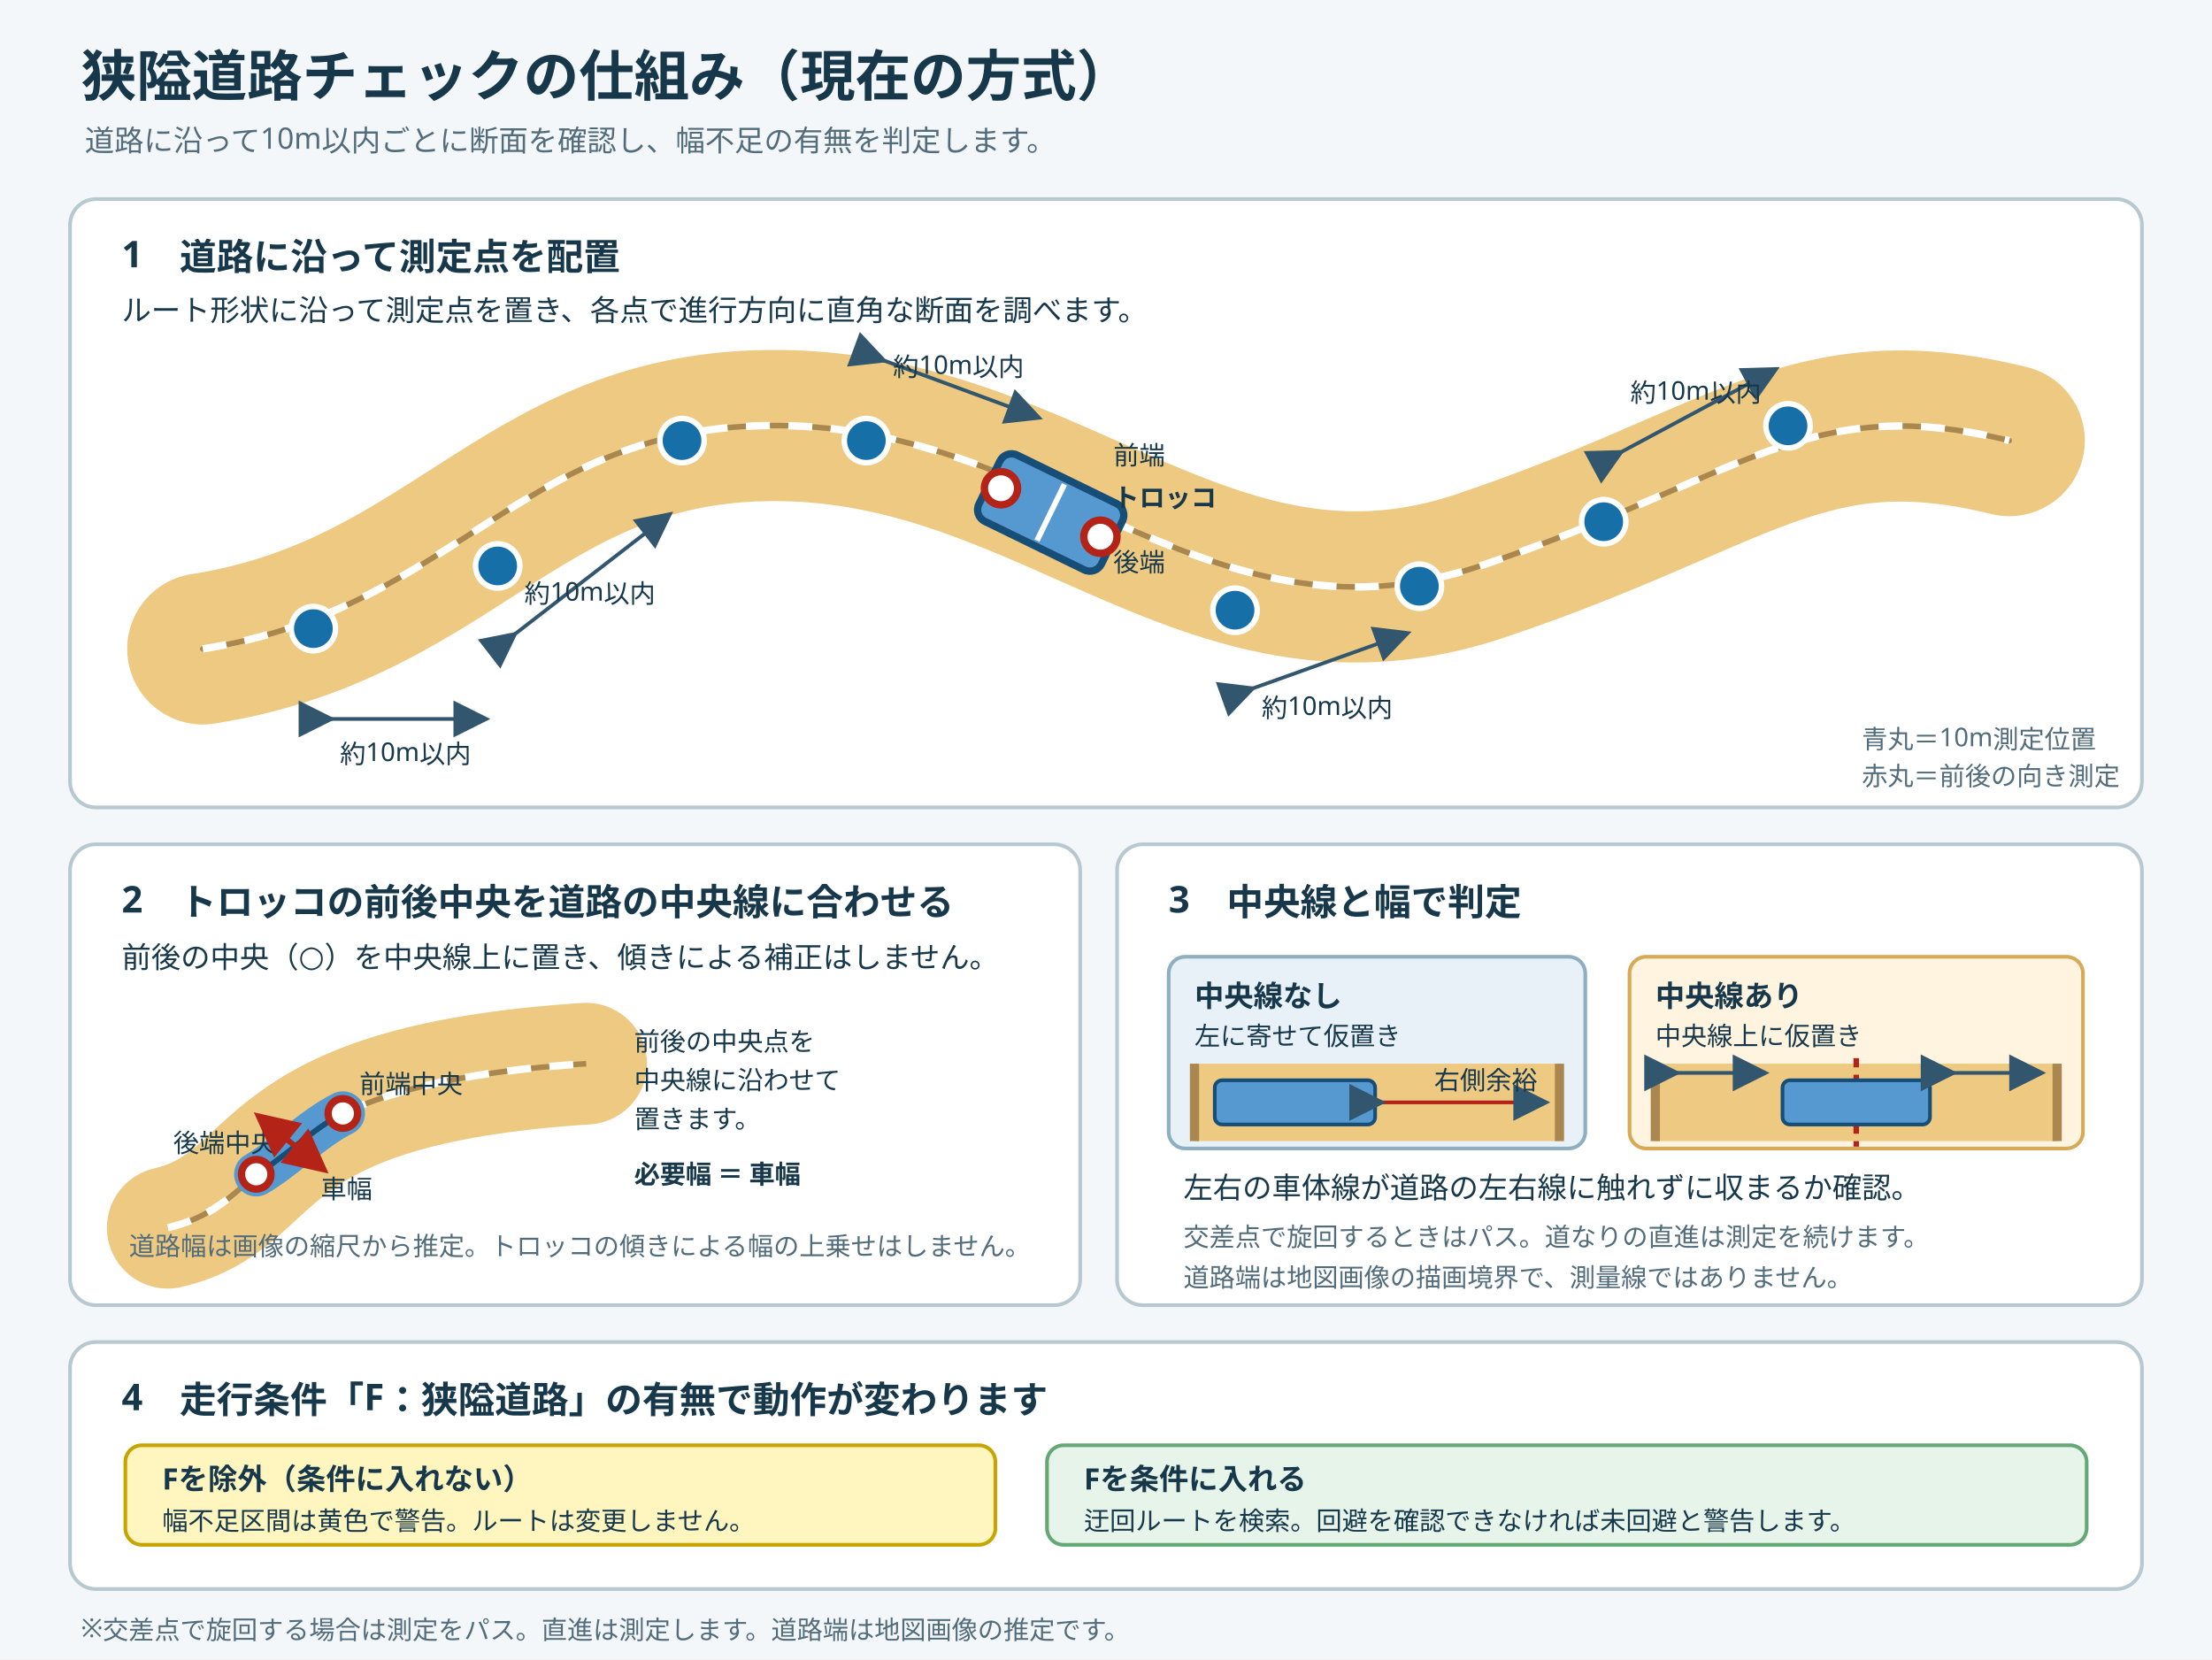
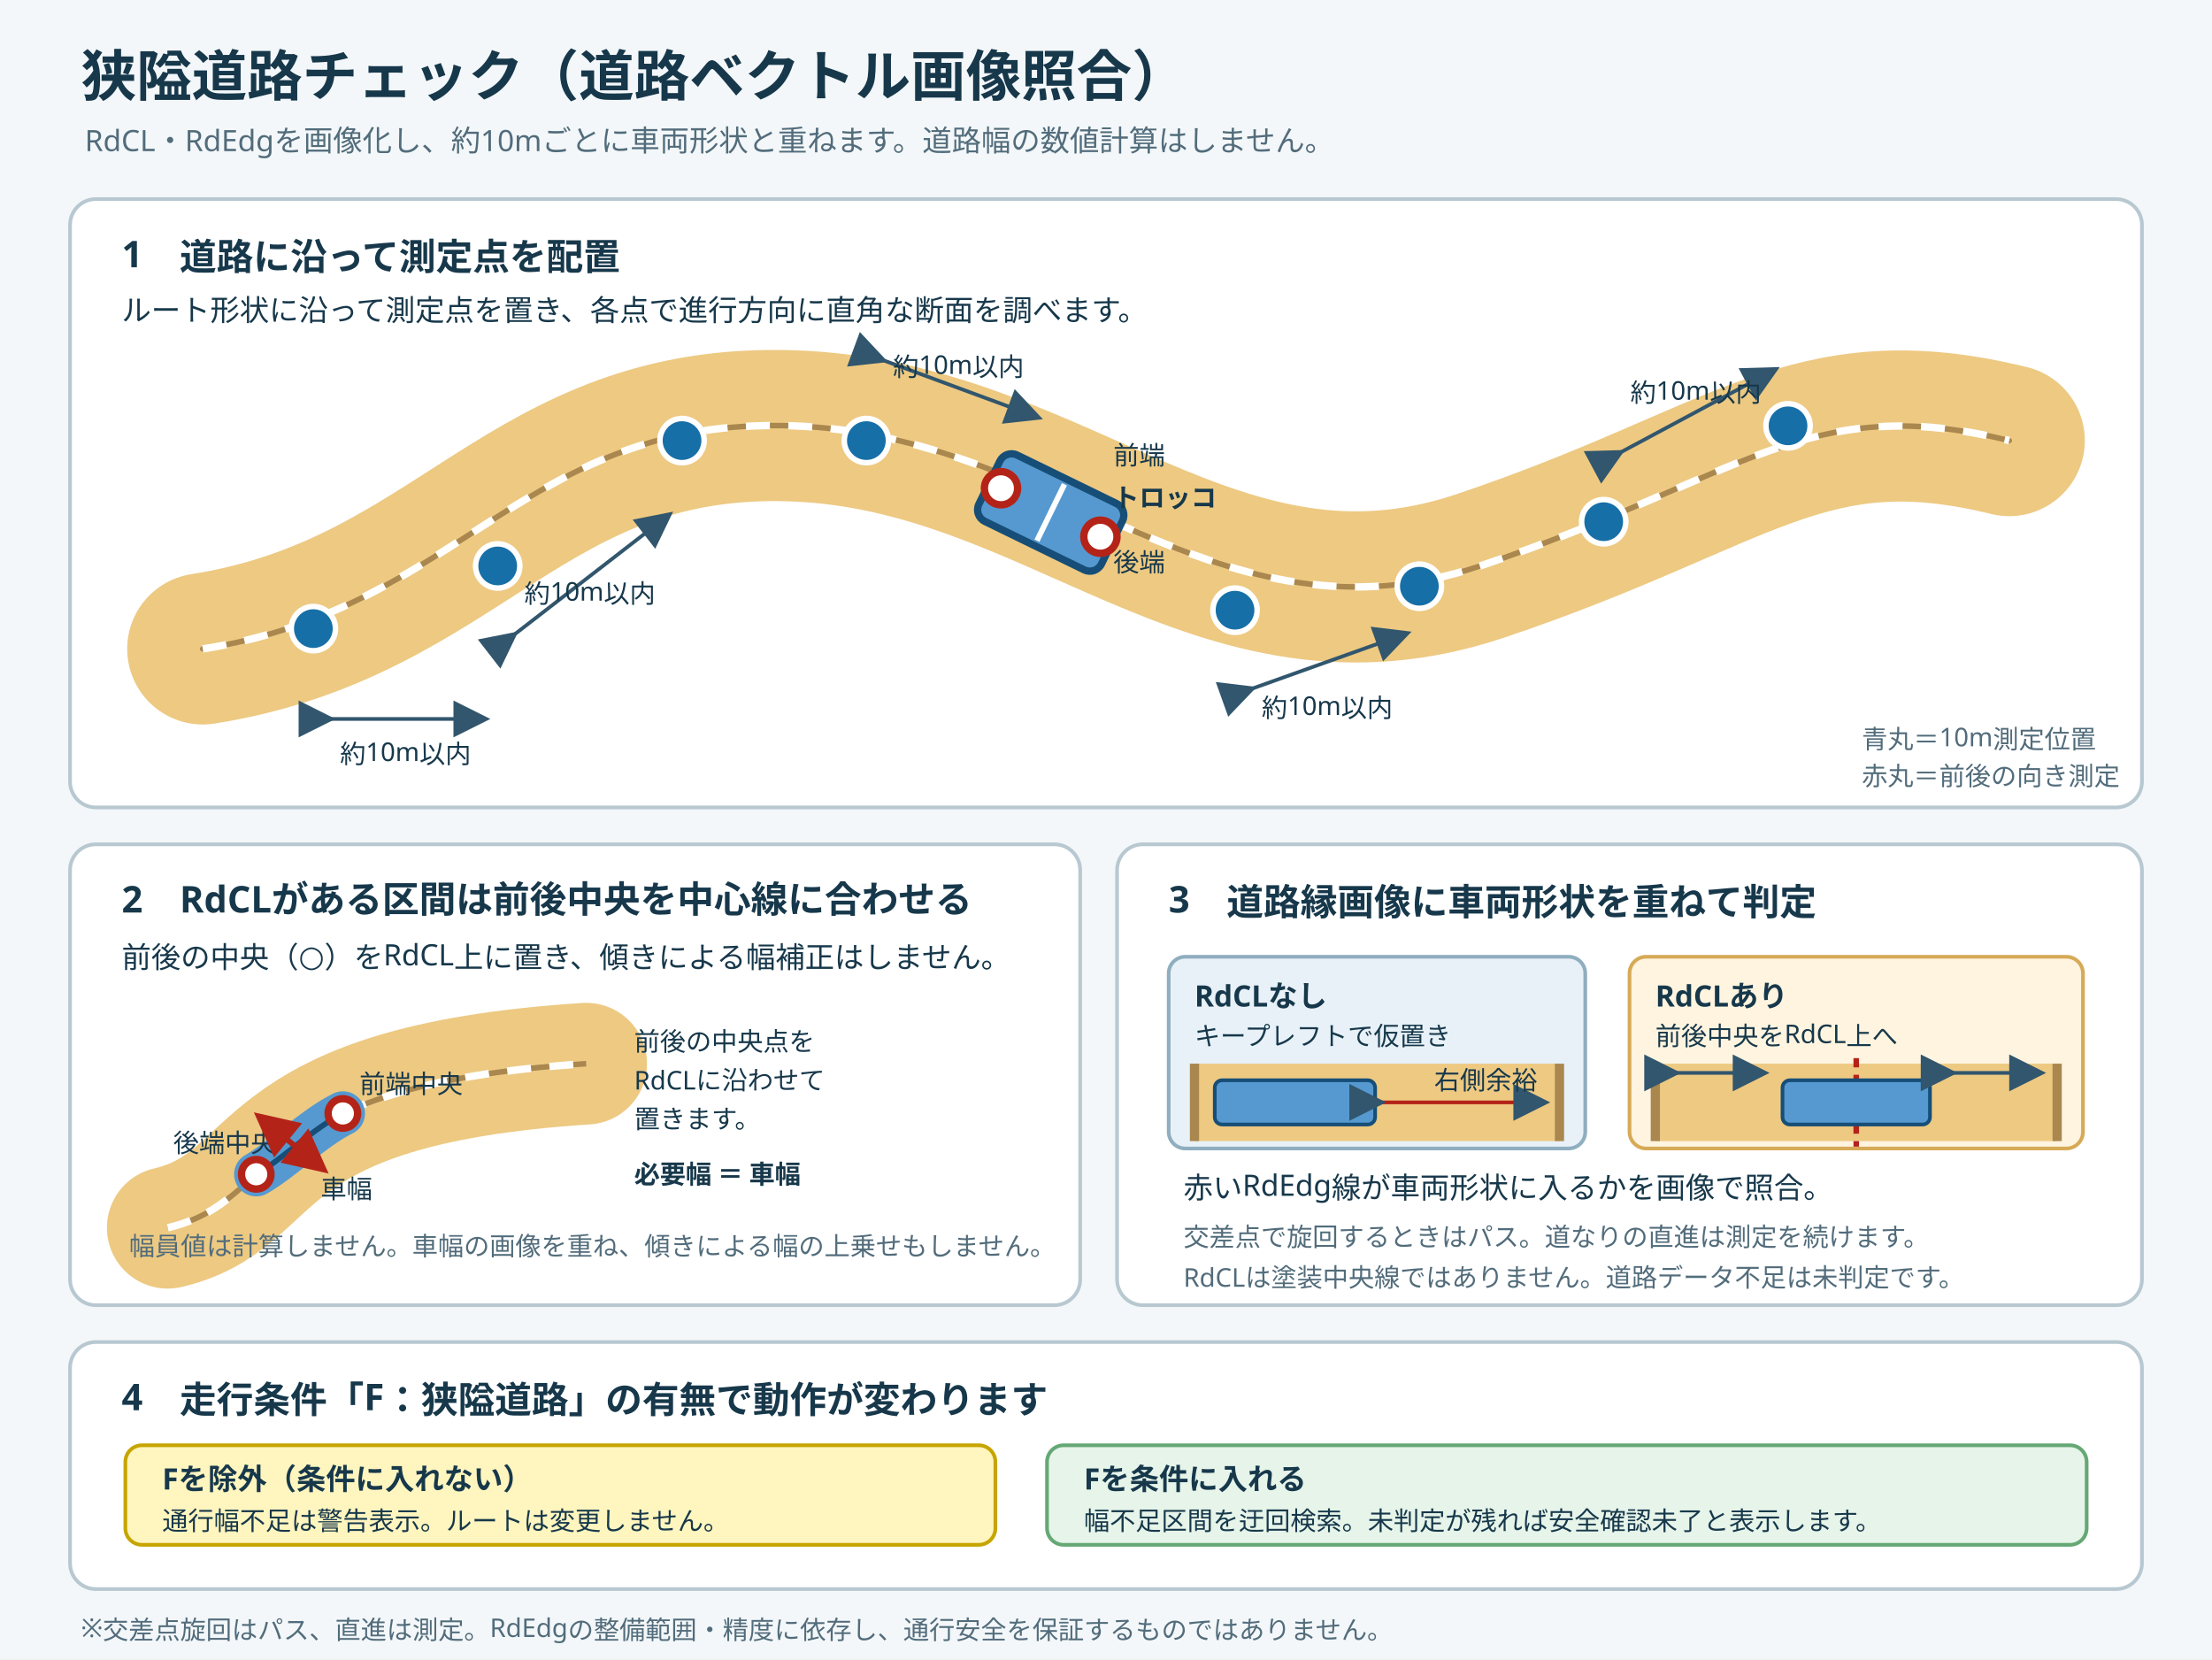
<svg xmlns="http://www.w3.org/2000/svg" width="1200" height="900" viewBox="0 0 1200 900" style="max-width:100%;height:auto" role="img" aria-labelledby="title desc">
  <defs>
    <marker id="arrow" markerWidth="10" markerHeight="10" refX="8" refY="5" orient="auto">
      <path d="M0,0 L10,5 L0,10 Z" fill="#31566d" />
    </marker>
    <marker id="dim" markerWidth="8" markerHeight="8" refX="4" refY="4" orient="auto-start-reverse">
      <path d="M0,0 L8,4 L0,8 Z" fill="#b42318" />
    </marker>
    <style>
      text{font-family:"Meiryo","Yu Gothic",sans-serif;fill:#17384b}
      .title{font-size:30px;font-weight:700}
      .head{font-size:20px;font-weight:700}
      .body{font-size:16px}
      .small{font-size:14px}
      .muted{fill:#526c7b}
      .panel{fill:#fff;stroke:#b8c8d1;stroke-width:2}
      .road{fill:none;stroke:#edc982;stroke-width:82;stroke-linecap:round;stroke-linejoin:round}
      .edge{fill:none;stroke:#a9874e;stroke-width:3;stroke-linecap:round;stroke-linejoin:round}
      .center{fill:none;stroke:#fff;stroke-width:4;stroke-dasharray:13 10}
      .measure{stroke:#b42318;stroke-width:3;marker-start:url(#dim);marker-end:url(#dim)}
    </style>
  </defs>
  <rect width="1200" height="900" fill="#f3f7f9" />
-   <text x="44" y="52" class="title">狭隘道路チェックの仕組み（現在の方式）</text>
-   <text x="46" y="82" class="body muted">道路に沿って10m以内ごとに断面を確認し、幅不足の有無を判定します。</text>
+   <text x="44" y="52" class="title">狭隘道路チェック（道路ベクトル画像照合）</text>
+   <text x="46" y="82" class="body muted">RdCL・RdEdgを画像化し、約10mごとに車両形状と重ねます。道路幅の数値計算はしません。</text>
  <rect x="38" y="108" width="1124" height="330" rx="14" class="panel" />
  <text x="66" y="145" class="head">1　道路に沿って測定点を配置</text>
  <text x="66" y="174" class="body">ルート形状に沿って測定点を置き、各点で進行方向に直角な断面を調べます。</text>
  <path d="M110 352 C250 330 285 226 430 231 S660 355 803 307 S980 212 1090 239" class="road" />
  <path d="M110 352 C250 330 285 226 430 231 S660 355 803 307 S980 212 1090 239" class="edge" />
  <path d="M110 352 C250 330 285 226 430 231 S660 355 803 307 S980 212 1090 239" class="center" />
  <g fill="#176fa7" stroke="#fff" stroke-width="3">
    <circle cx="170" cy="341" r="12" />
    <circle cx="270" cy="307" r="12" />
    <circle cx="370" cy="239" r="12" />
    <circle cx="470" cy="239" r="12" />
    <circle cx="570" cy="278" r="12" />
    <circle cx="670" cy="331" r="12" />
    <circle cx="770" cy="318" r="12" />
    <circle cx="870" cy="283" r="12" />
    <circle cx="970" cy="231" r="12" />
  </g>
  <g transform="rotate(-64 570 278)">
    <rect x="550" y="241" width="40" height="74" rx="7" fill="#5599d0" stroke="#174e78" stroke-width="4" />
    <line x1="553" y1="278" x2="587" y2="278" stroke="#fff" stroke-width="3" />
    <circle cx="570" cy="248" r="9" fill="#fff" stroke="#b42318" stroke-width="4" />
    <circle cx="570" cy="308" r="9" fill="#fff" stroke="#b42318" stroke-width="4" />
  </g>
  <text x="604" y="252" class="small" fill="#b42318">前端</text>
  <text x="604" y="310" class="small" fill="#b42318">後端</text>
  <text x="604" y="275" class="small" font-weight="700">トロッコ</text>
  <g stroke="#31566d" stroke-width="2" marker-start="url(#arrow)" marker-end="url(#arrow)">
    <line x1="178" y1="390" x2="262" y2="390" />
    <line x1="278" y1="345" x2="362" y2="280" />
    <line x1="478" y1="195" x2="562" y2="226" />
    <line x1="678" y1="374" x2="762" y2="344" />
    <line x1="878" y1="246" x2="962" y2="201" />
  </g>
  <g class="small" text-anchor="middle">
    <text x="220" y="414">約10m以内</text>
    <text x="320" y="327">約10m以内</text>
    <text x="520" y="204">約10m以内</text>
    <text x="720" y="389">約10m以内</text>
    <text x="920" y="218">約10m以内</text>
  </g>
  <text x="1010" y="406" class="small muted">青丸＝10m測定位置</text>
  <text x="1010" y="426" class="small muted">赤丸＝前後の向き測定</text>
  <rect x="38" y="458" width="548" height="250" rx="14" class="panel" />
-   <text x="66" y="495" class="head">2　トロッコの前後中央を道路の中央線に合わせる</text>
-   <text x="66" y="525" class="body">前後の中央（○）を中央線上に置き、傾きによる補正はしません。</text>
+   <text x="66" y="495" class="head">2　RdCLがある区間は前後中央を中心線に合わせる</text>
+   <text x="66" y="525" class="body">前後の中央（○）をRdCL上に置き、傾きによる幅補正はしません。</text>
  <path d="M91 666 C155 651 131 589 318 577" fill="none" stroke="#edc982" stroke-width="66" stroke-linecap="round" />
  <path d="M91 666 C155 651 131 589 318 577" fill="none" stroke="#a9874e" stroke-width="3" />
  <path d="M91 666 C155 651 131 589 318 577" fill="none" stroke="#fff" stroke-width="4" stroke-dasharray="13 10" />
  <path d="M139 637 C153 629 170 612 186 604" fill="none" stroke="#5599d0" stroke-width="24" stroke-linecap="round" />
  <path d="M139 637 C153 629 170 612 186 604" fill="none" stroke="#174e78" stroke-width="3" stroke-linecap="round" />
  <circle cx="139" cy="637" r="8" fill="#fff" stroke="#b42318" stroke-width="4" />
  <circle cx="186" cy="604" r="8" fill="#fff" stroke="#b42318" stroke-width="4" />
  <text x="94" y="625" class="small">後端中央</text>
  <text x="195" y="593" class="small">前端中央</text>
  <line x1="147" y1="611" x2="169" y2="629" stroke="#b42318" stroke-width="3" marker-start="url(#dim)" marker-end="url(#dim)" />
  <text x="174" y="650" class="small" fill="#b42318">車幅</text>
  <text x="344" y="570" class="small">前後の中央点を</text>
-   <text x="344" y="591" class="small">中央線に沿わせて</text>
+   <text x="344" y="591" class="small">RdCLに沿わせて</text>
  <text x="344" y="612" class="small">置きます。</text>
  <text x="344" y="642" class="small" font-weight="700">必要幅 ＝ 車幅</text>
-   <text x="70" y="681" class="small muted">道路幅は画像の縮尺から推定。トロッコの傾きによる幅の上乗せはしません。</text>
+   <text x="70" y="681" class="small muted">幅員値は計算しません。車幅の画像を重ね、傾きによる幅の上乗せもしません。</text>
  <rect x="606" y="458" width="556" height="250" rx="14" class="panel" />
-   <text x="634" y="495" class="head">3　中央線と幅で判定</text>
+   <text x="634" y="495" class="head">3　道路縁画像に車両形状を重ねて判定</text>
  <rect x="634" y="519" width="226" height="104" rx="9" fill="#e7f1f7" stroke="#8faebf" stroke-width="2" />
-   <text x="648" y="546" class="body" font-weight="700">中央線なし</text>
-   <text x="648" y="567" class="small">左に寄せて仮置き</text>
+   <text x="648" y="546" class="body" font-weight="700">RdCLなし</text>
+   <text x="648" y="567" class="small">キープレフトで仮置き</text>
  <rect x="648" y="577" width="198" height="42" fill="#edc982" stroke="none" />
  <line x1="648" y1="577" x2="648" y2="619" stroke="#a9874e" stroke-width="5" />
  <line x1="846" y1="577" x2="846" y2="619" stroke="#a9874e" stroke-width="5" />
  <rect x="659" y="586" width="87" height="24" rx="4" fill="#5599d0" stroke="#174e78" stroke-width="2" />
  <line x1="748" y1="598" x2="837" y2="598" stroke="#b42318" stroke-width="2" marker-start="url(#arrow)" marker-end="url(#arrow)" />
  <text x="778" y="591" class="small">右側余裕</text>
  <rect x="884" y="519" width="246" height="104" rx="9" fill="#fff4df" stroke="#d6aa57" stroke-width="2" />
-   <text x="898" y="546" class="body" font-weight="700">中央線あり</text>
-   <text x="898" y="567" class="small">中央線上に仮置き</text>
+   <text x="898" y="546" class="body" font-weight="700">RdCLあり</text>
+   <text x="898" y="567" class="small">前後中央をRdCL上へ</text>
  <rect x="898" y="577" width="218" height="42" fill="#edc982" stroke="none" />
  <line x1="898" y1="577" x2="898" y2="619" stroke="#a9874e" stroke-width="5" />
  <line x1="1116" y1="577" x2="1116" y2="619" stroke="#a9874e" stroke-width="5" />
  <line x1="1007" y1="574" x2="1007" y2="622" stroke="#b42318" stroke-width="3" stroke-dasharray="5 4" />
  <rect x="967" y="586" width="80" height="24" rx="4" fill="#5599d0" stroke="#174e78" stroke-width="2" />
  <line x1="908" y1="582" x2="956" y2="582" stroke="#31566d" stroke-width="2" marker-start="url(#arrow)" marker-end="url(#arrow)" />
  <line x1="1058" y1="582" x2="1106" y2="582" stroke="#31566d" stroke-width="2" marker-start="url(#arrow)" marker-end="url(#arrow)" />
-   <text x="642" y="650" class="body">左右の車体線が道路の左右線に触れずに収まるか確認。</text>
+   <text x="642" y="650" class="body">赤いRdEdg線が車両形状に入るかを画像で照合。</text>
  <text x="642" y="676" class="small muted">交差点で旋回するときはパス。道なりの直進は測定を続けます。</text>
-   <text x="642" y="698" class="small muted">道路端は地図画像の描画境界で、測量線ではありません。</text>
+   <text x="642" y="698" class="small muted">RdCLは塗装中央線ではありません。道路データ不足は未判定です。</text>
  <rect x="38" y="728" width="1124" height="134" rx="14" class="panel" />
  <text x="66" y="765" class="head">4　走行条件「F：狭隘道路」の有無で動作が変わります</text>
  <rect x="68" y="784" width="472" height="54" rx="9" fill="#fff5bf" stroke="#c6a500" stroke-width="2" />
  <text x="88" y="808" class="body" font-weight="700">Fを除外（条件に入れない）</text>
-   <text x="88" y="830" class="small">幅不足区間は黄色で警告。ルートは変更しません。</text>
+   <text x="88" y="830" class="small">通行幅不足は警告表示。ルートは変更しません。</text>
  <rect x="568" y="784" width="564" height="54" rx="9" fill="#e6f4e9" stroke="#65a875" stroke-width="2" />
  <text x="588" y="808" class="body" font-weight="700">Fを条件に入れる</text>
-   <text x="588" y="830" class="small">迂回ルートを検索。回避を確認できなければ未回避と警告します。</text>
-   <text x="44" y="888" class="small muted">※交差点で旋回する場合は測定をパス。直進は測定します。道路端は地図画像の推定です。</text>
+   <text x="588" y="830" class="small">幅不足区間を迂回検索。未判定が残れば安全確認未了と表示します。</text>
+   <text x="44" y="888" class="small muted">※交差点旋回はパス、直進は測定。RdEdgの整備範囲・精度に依存し、通行安全を保証するものではありません。</text>
</svg>
